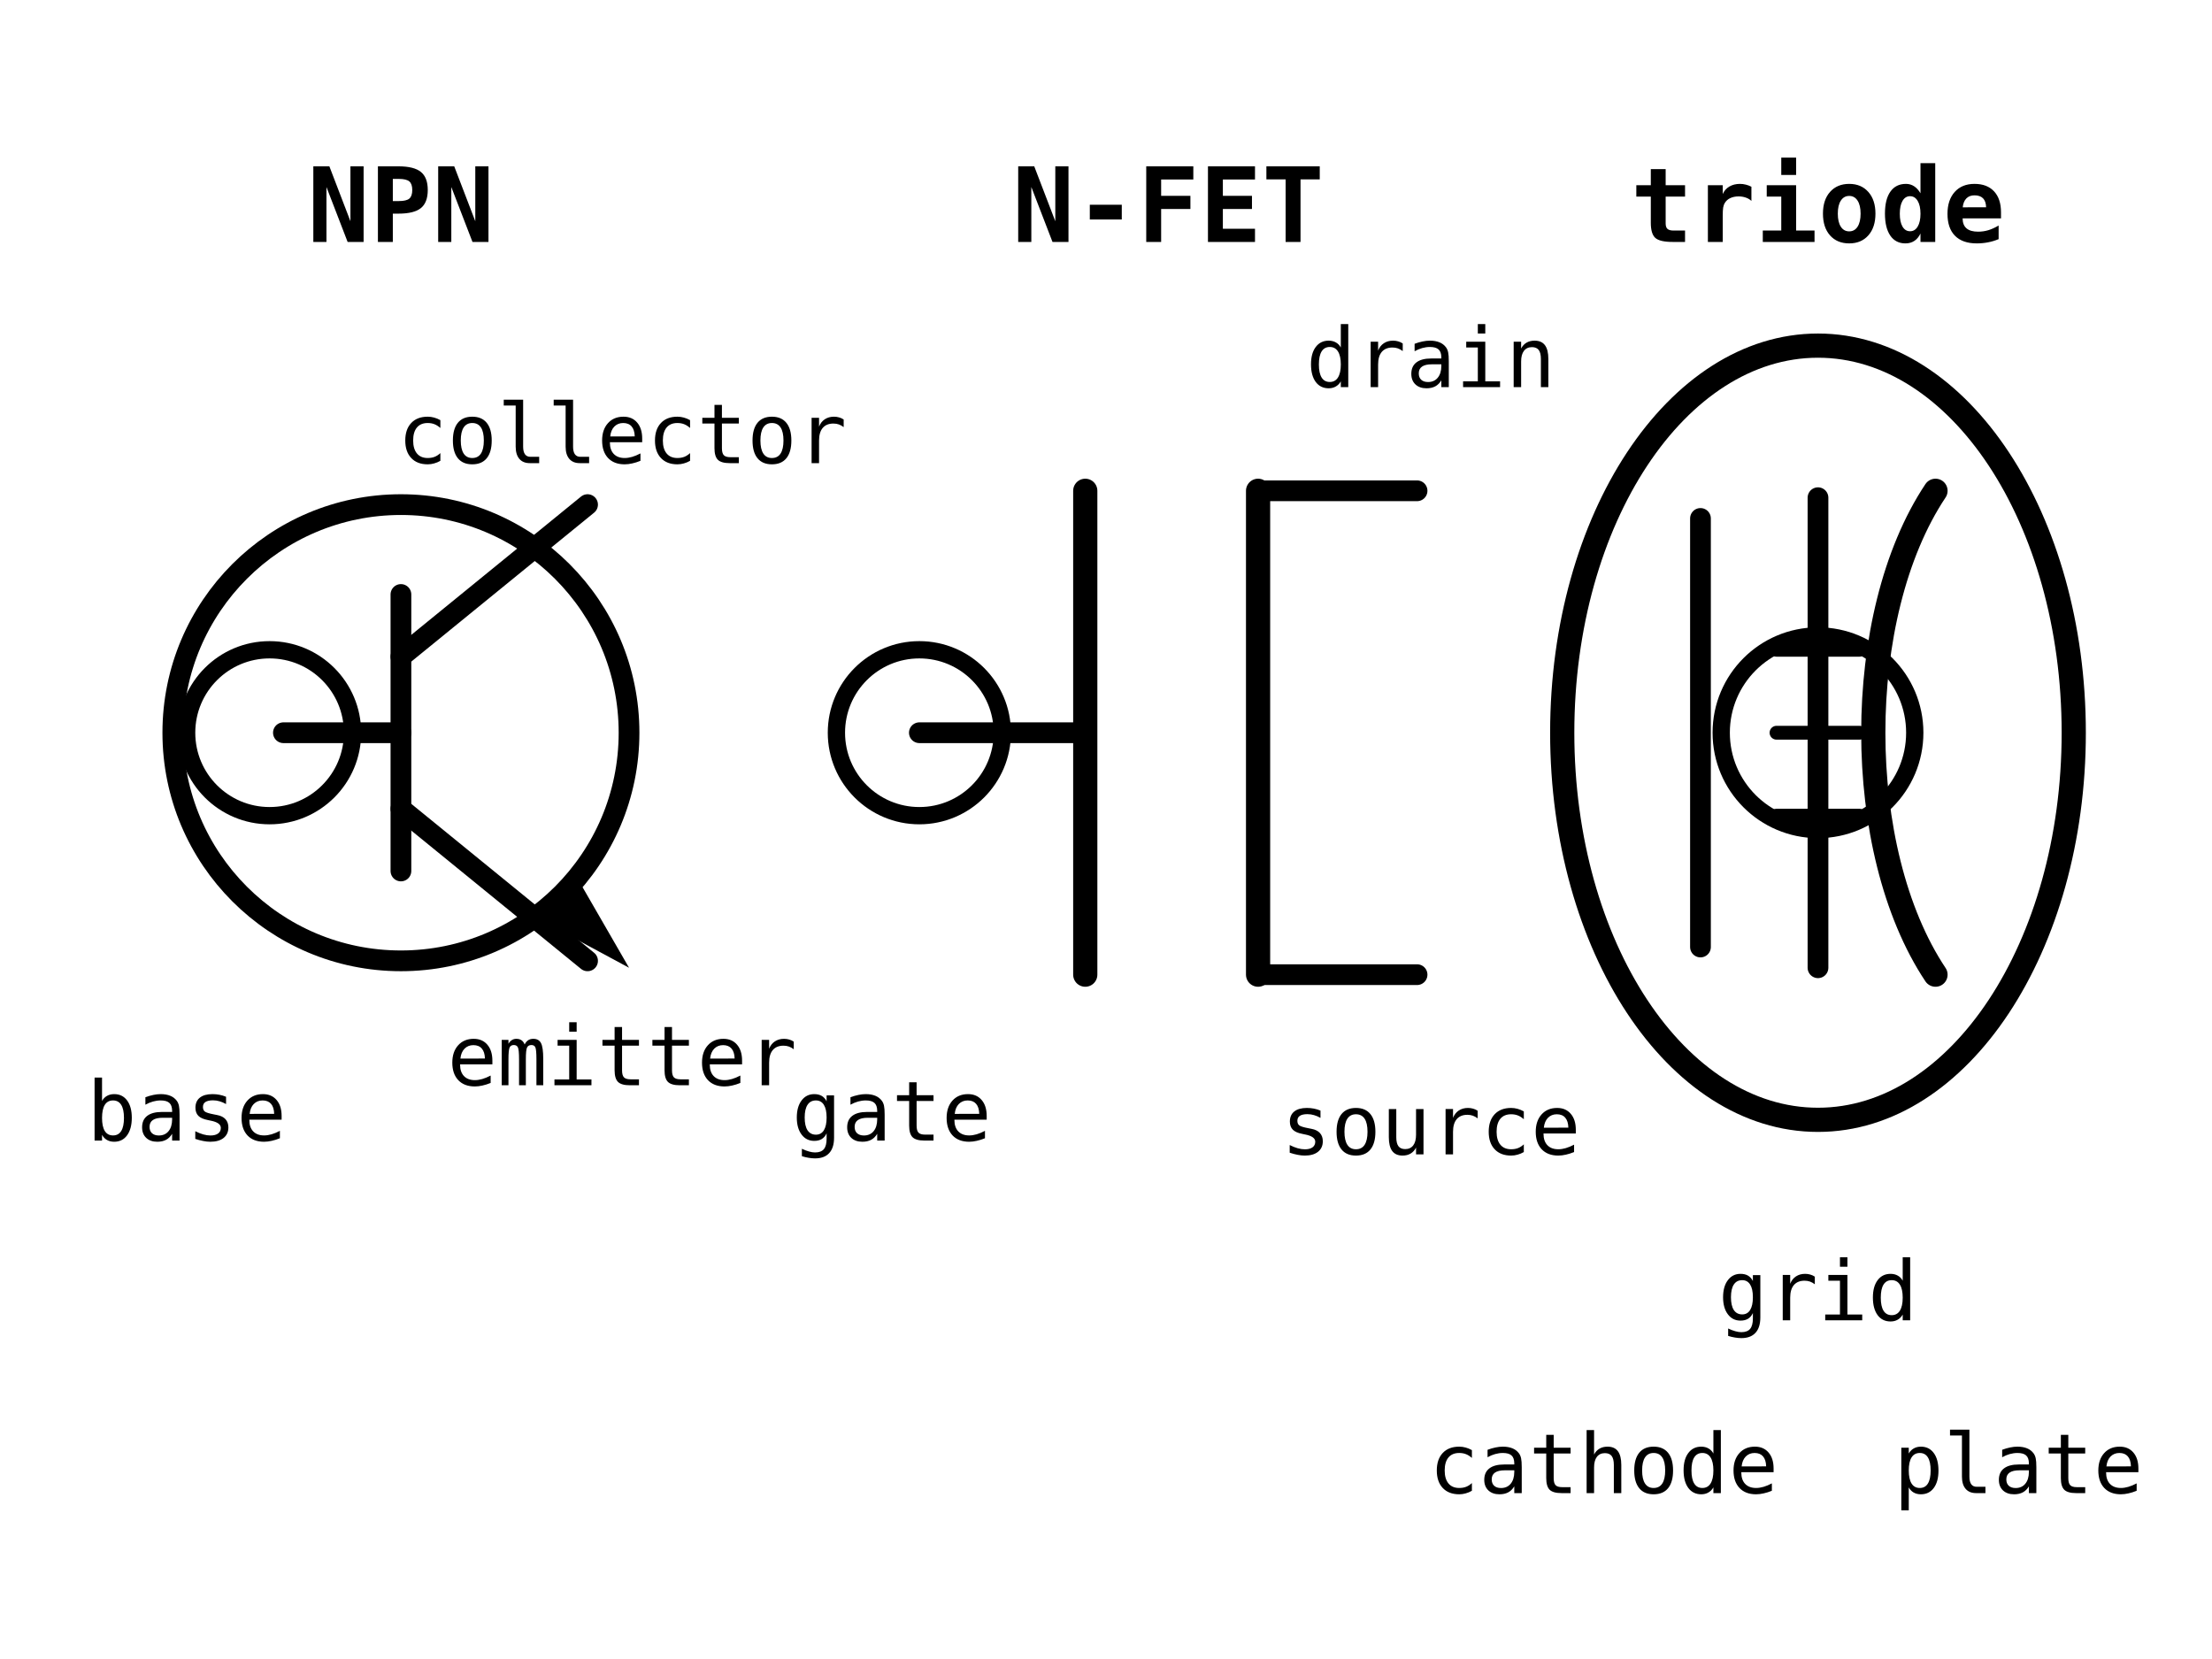
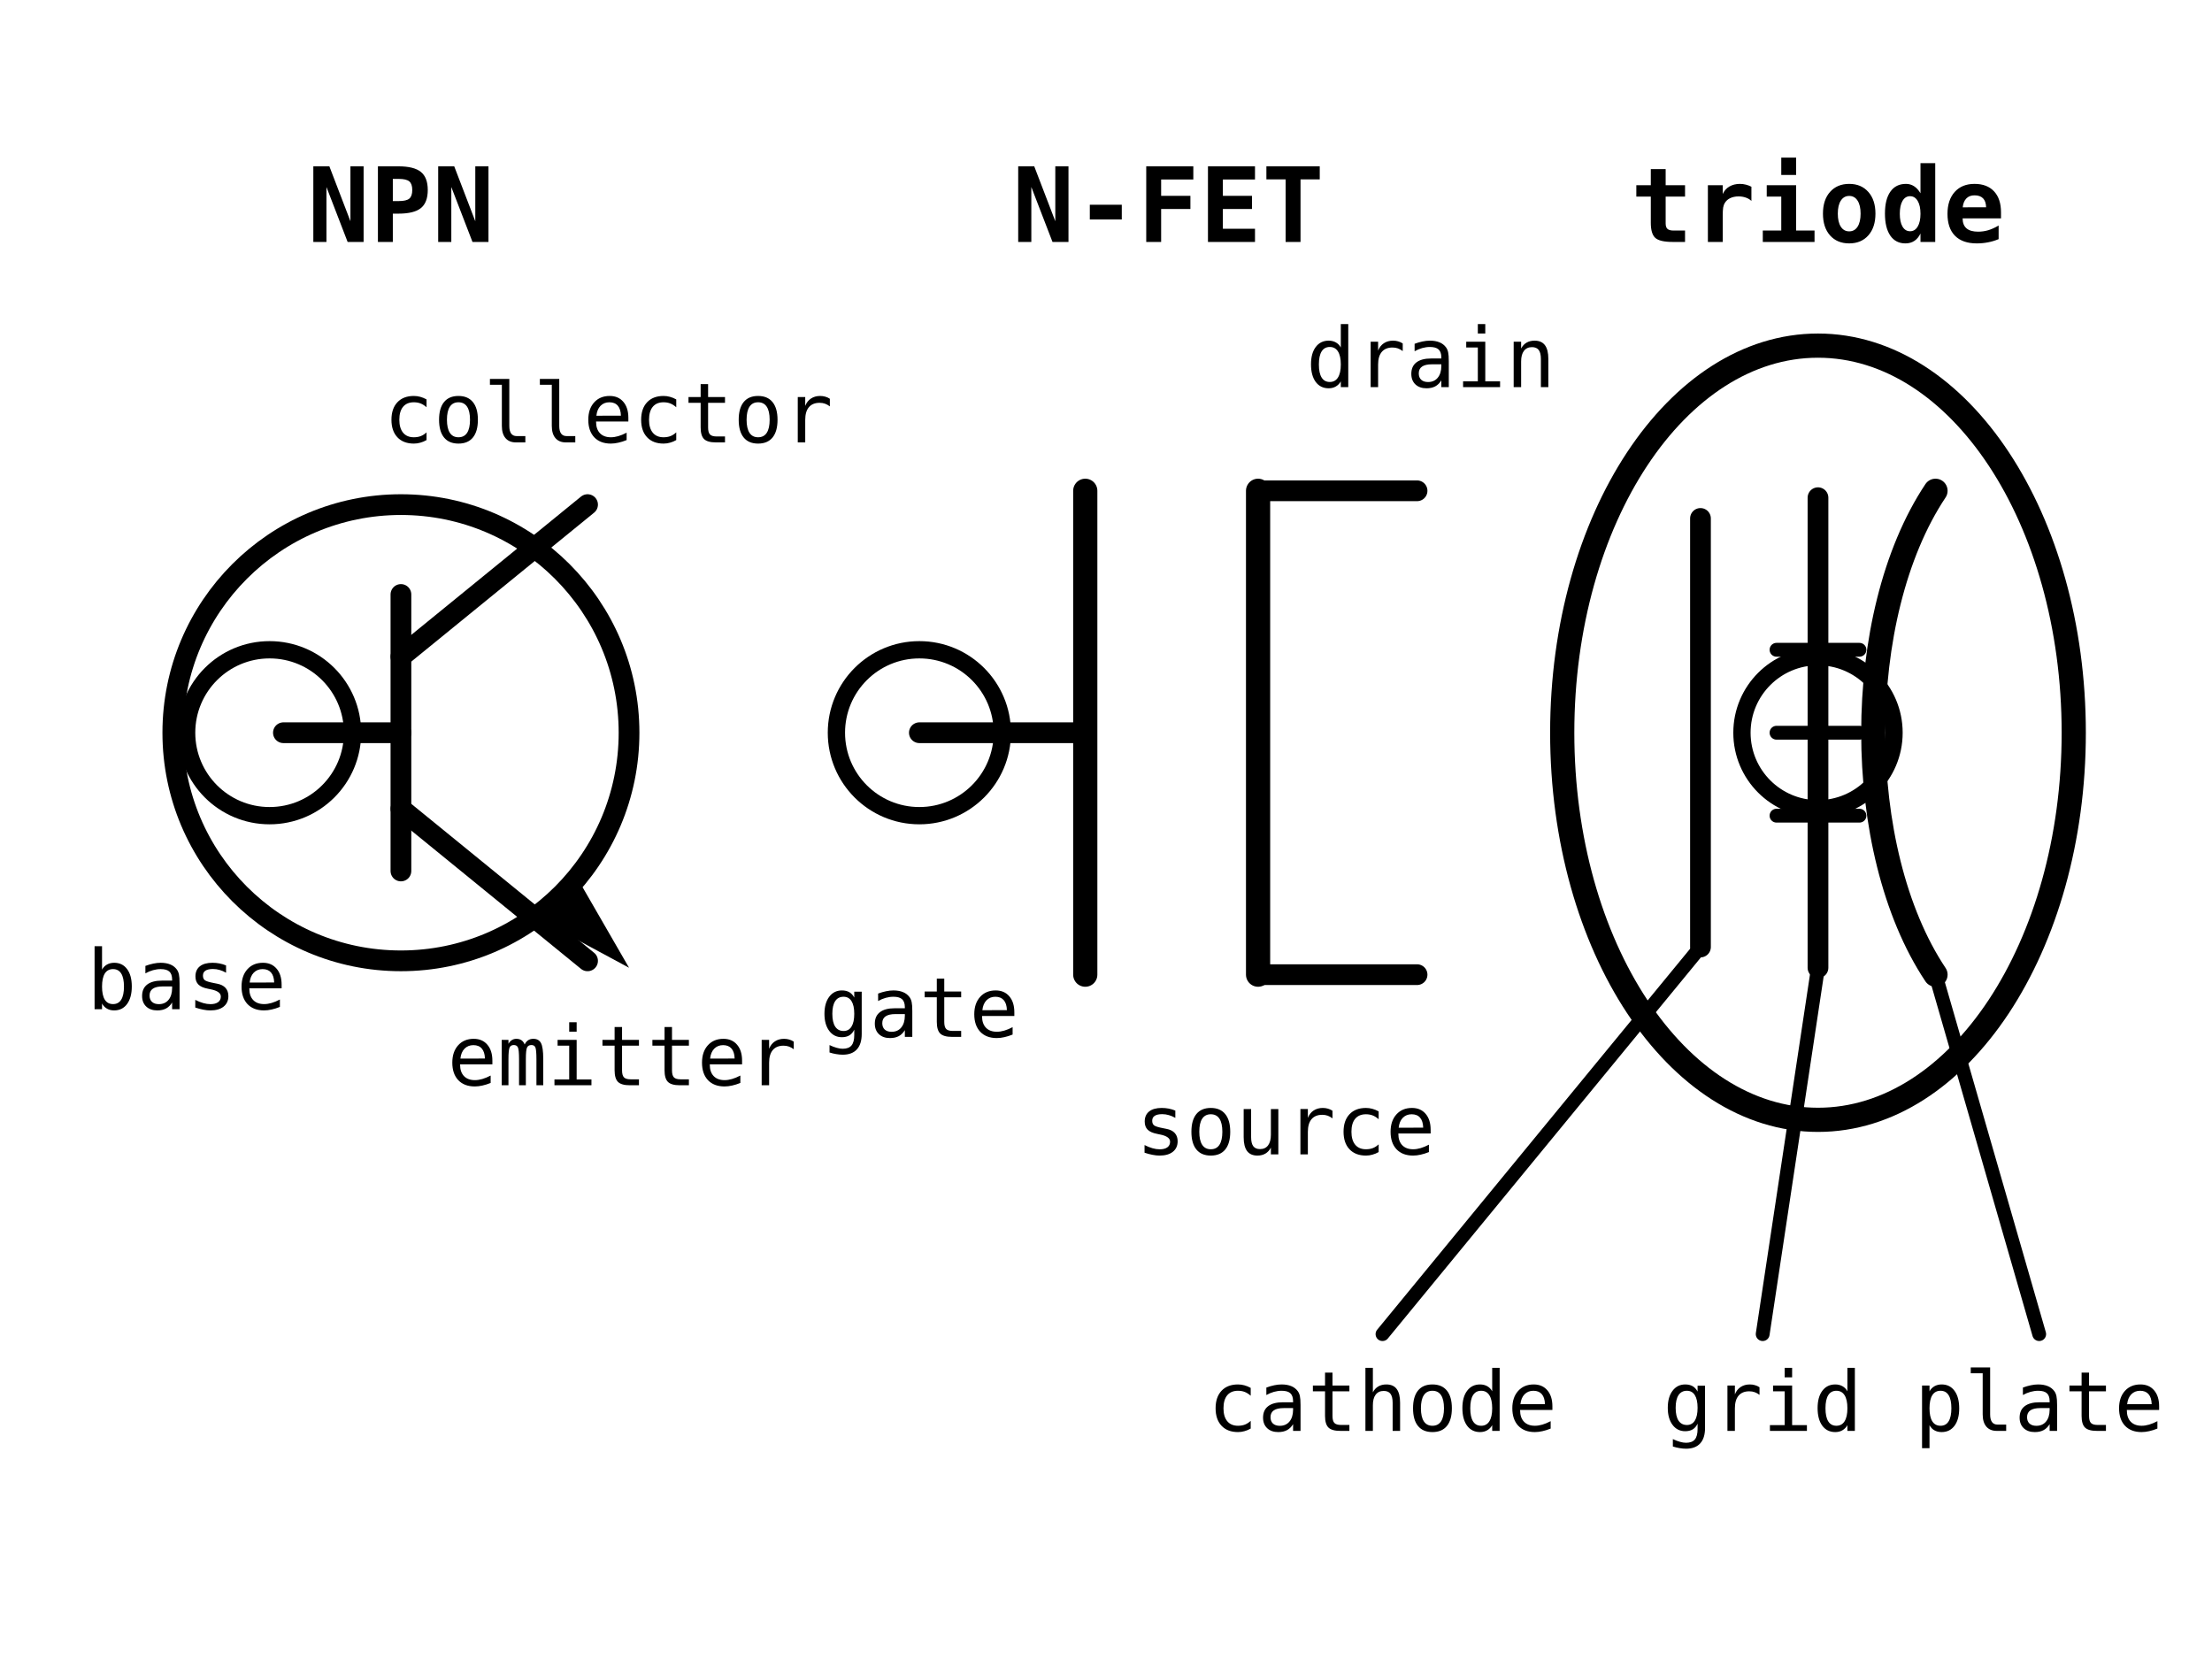
<svg xmlns="http://www.w3.org/2000/svg" id="control-terminals" viewBox="0 0 640 480" role="img">
  <g fill="none" stroke="currentColor" stroke-linecap="round" stroke-linejoin="round">
    <circle cx="116" cy="212" r="66" stroke-width="6" />
    <line x1="82" y1="212" x2="116" y2="212" stroke-width="6" />
    <line x1="116" y1="172" x2="116" y2="252" stroke-width="6" />
    <line x1="116" y1="190" x2="170" y2="146" stroke-width="6" />
    <line x1="116" y1="234" x2="170" y2="278" stroke-width="6" />
    <polygon points="156,266 182,280 167,254" fill="currentColor" stroke="none" />
    <circle cx="78" cy="212" r="24" stroke-width="5" />
    <line x1="314" y1="142" x2="314" y2="282" stroke-width="7" />
    <line x1="364" y1="142" x2="364" y2="282" stroke-width="7" />
    <line x1="364" y1="142" x2="410" y2="142" stroke-width="6" />
    <line x1="364" y1="282" x2="410" y2="282" stroke-width="6" />
    <line x1="266" y1="212" x2="314" y2="212" stroke-width="6" />
    <circle cx="266" cy="212" r="24" stroke-width="5" />
    <ellipse cx="526" cy="212" rx="74" ry="112" stroke-width="7" />
    <line x1="492" y1="150" x2="492" y2="274" stroke-width="6" />
    <line x1="526" y1="144" x2="526" y2="280" stroke-width="6" />
    <path d="M560 142 C536 178 536 246 560 282" stroke-width="7" />
    <line x1="514" y1="188" x2="538" y2="188" stroke-width="4" />
    <line x1="514" y1="212" x2="538" y2="212" stroke-width="4" />
    <line x1="514" y1="236" x2="538" y2="236" stroke-width="4" />
-     <circle cx="526" cy="212" r="28" stroke-width="5" />
+     <circle cx="526" cy="212" r="22" stroke-width="5" />
+     <line x1="492" y1="274" x2="400" y2="386" stroke-width="4" />
+     <line x1="526" y1="280" x2="510" y2="386" stroke-width="4" />
+     <line x1="560" y1="282" x2="590" y2="386" stroke-width="4" />
  </g>
  <g fill="currentColor" font-family="ui-monospace, SFMono-Regular, Menlo, Consolas, monospace" text-anchor="middle">
    <text x="116" y="70" font-size="30" font-weight="700">NPN</text>
-     <text x="54" y="330" font-size="24">base</text>
-     <text x="180" y="134" font-size="24">collector</text>
+     <text x="54" y="292" font-size="24">base</text>
+     <text x="176" y="128" font-size="24">collector</text>
    <text x="180" y="314" font-size="24">emitter</text>
    <text x="338" y="70" font-size="30" font-weight="700">N-FET</text>
-     <text x="258" y="330" font-size="24">gate</text>
+     <text x="266" y="300" font-size="24">gate</text>
    <text x="414" y="112" font-size="24">drain</text>
-     <text x="414" y="334" font-size="24">source</text>
+     <text x="372" y="334" font-size="24">source</text>
    <text x="526" y="70" font-size="30" font-weight="700">triode</text>
-     <text x="464" y="432" font-size="24">cathode</text>
-     <text x="526" y="382" font-size="24">grid</text>
-     <text x="584" y="432" font-size="24">plate</text>
+     <text x="400" y="414" font-size="24">cathode</text>
+     <text x="510" y="414" font-size="24">grid</text>
+     <text x="590" y="414" font-size="24">plate</text>
  </g>
</svg>
